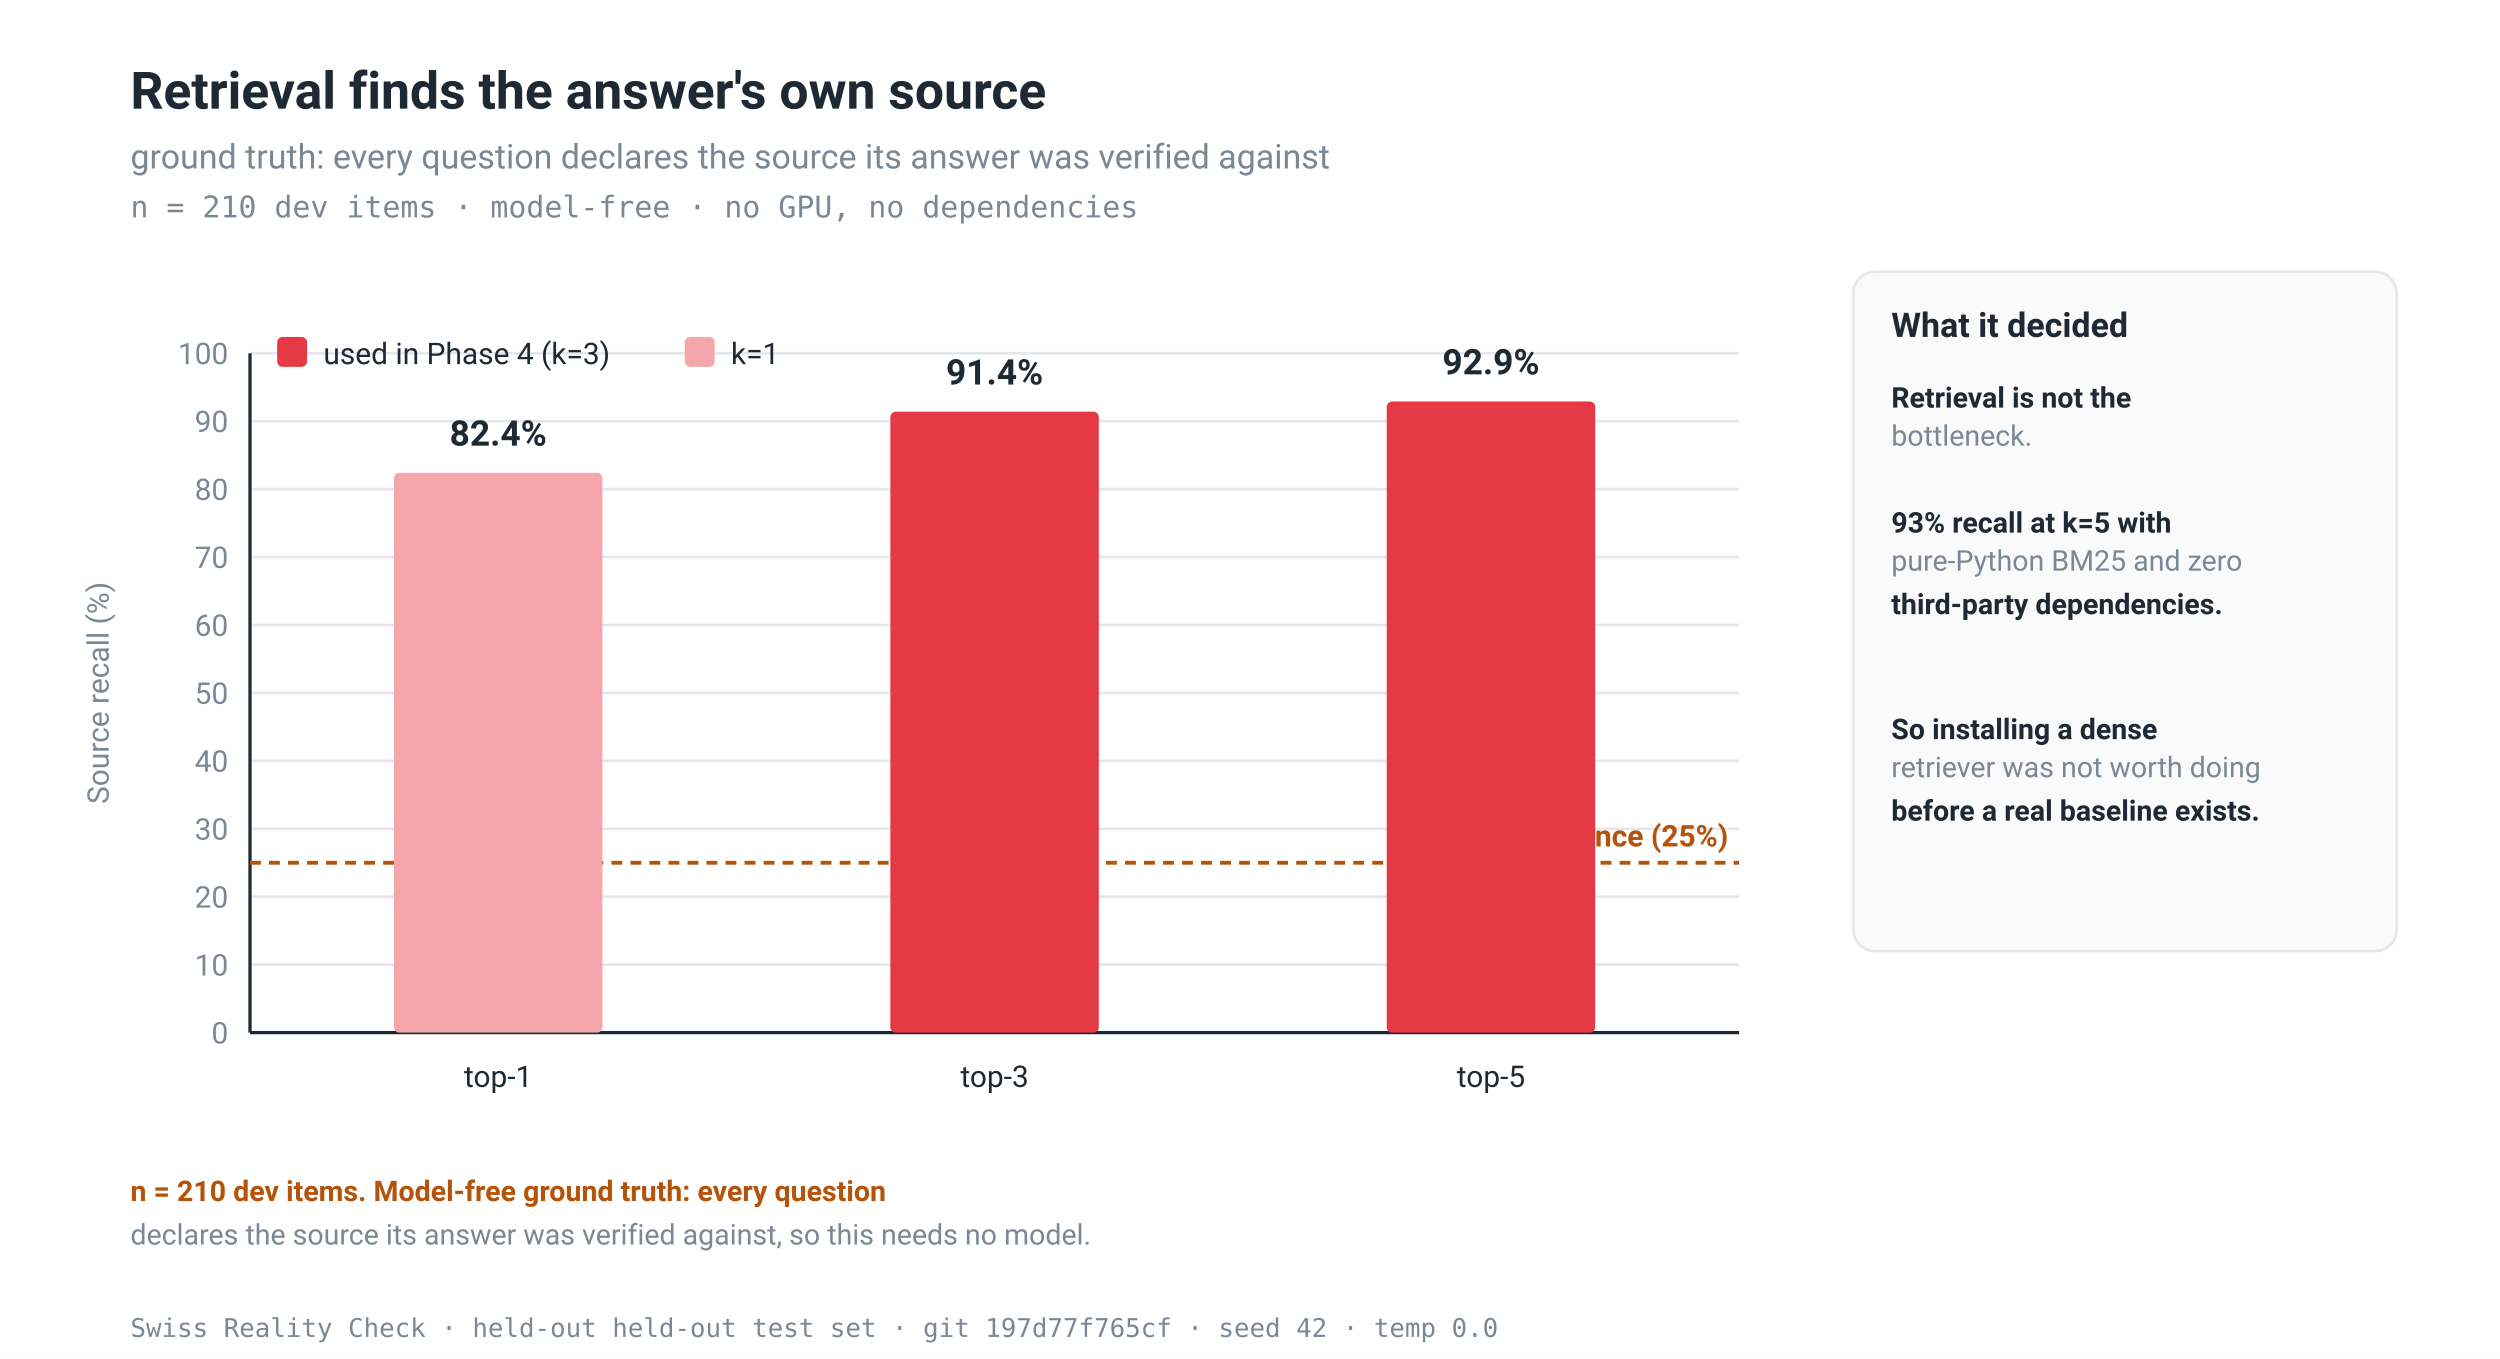
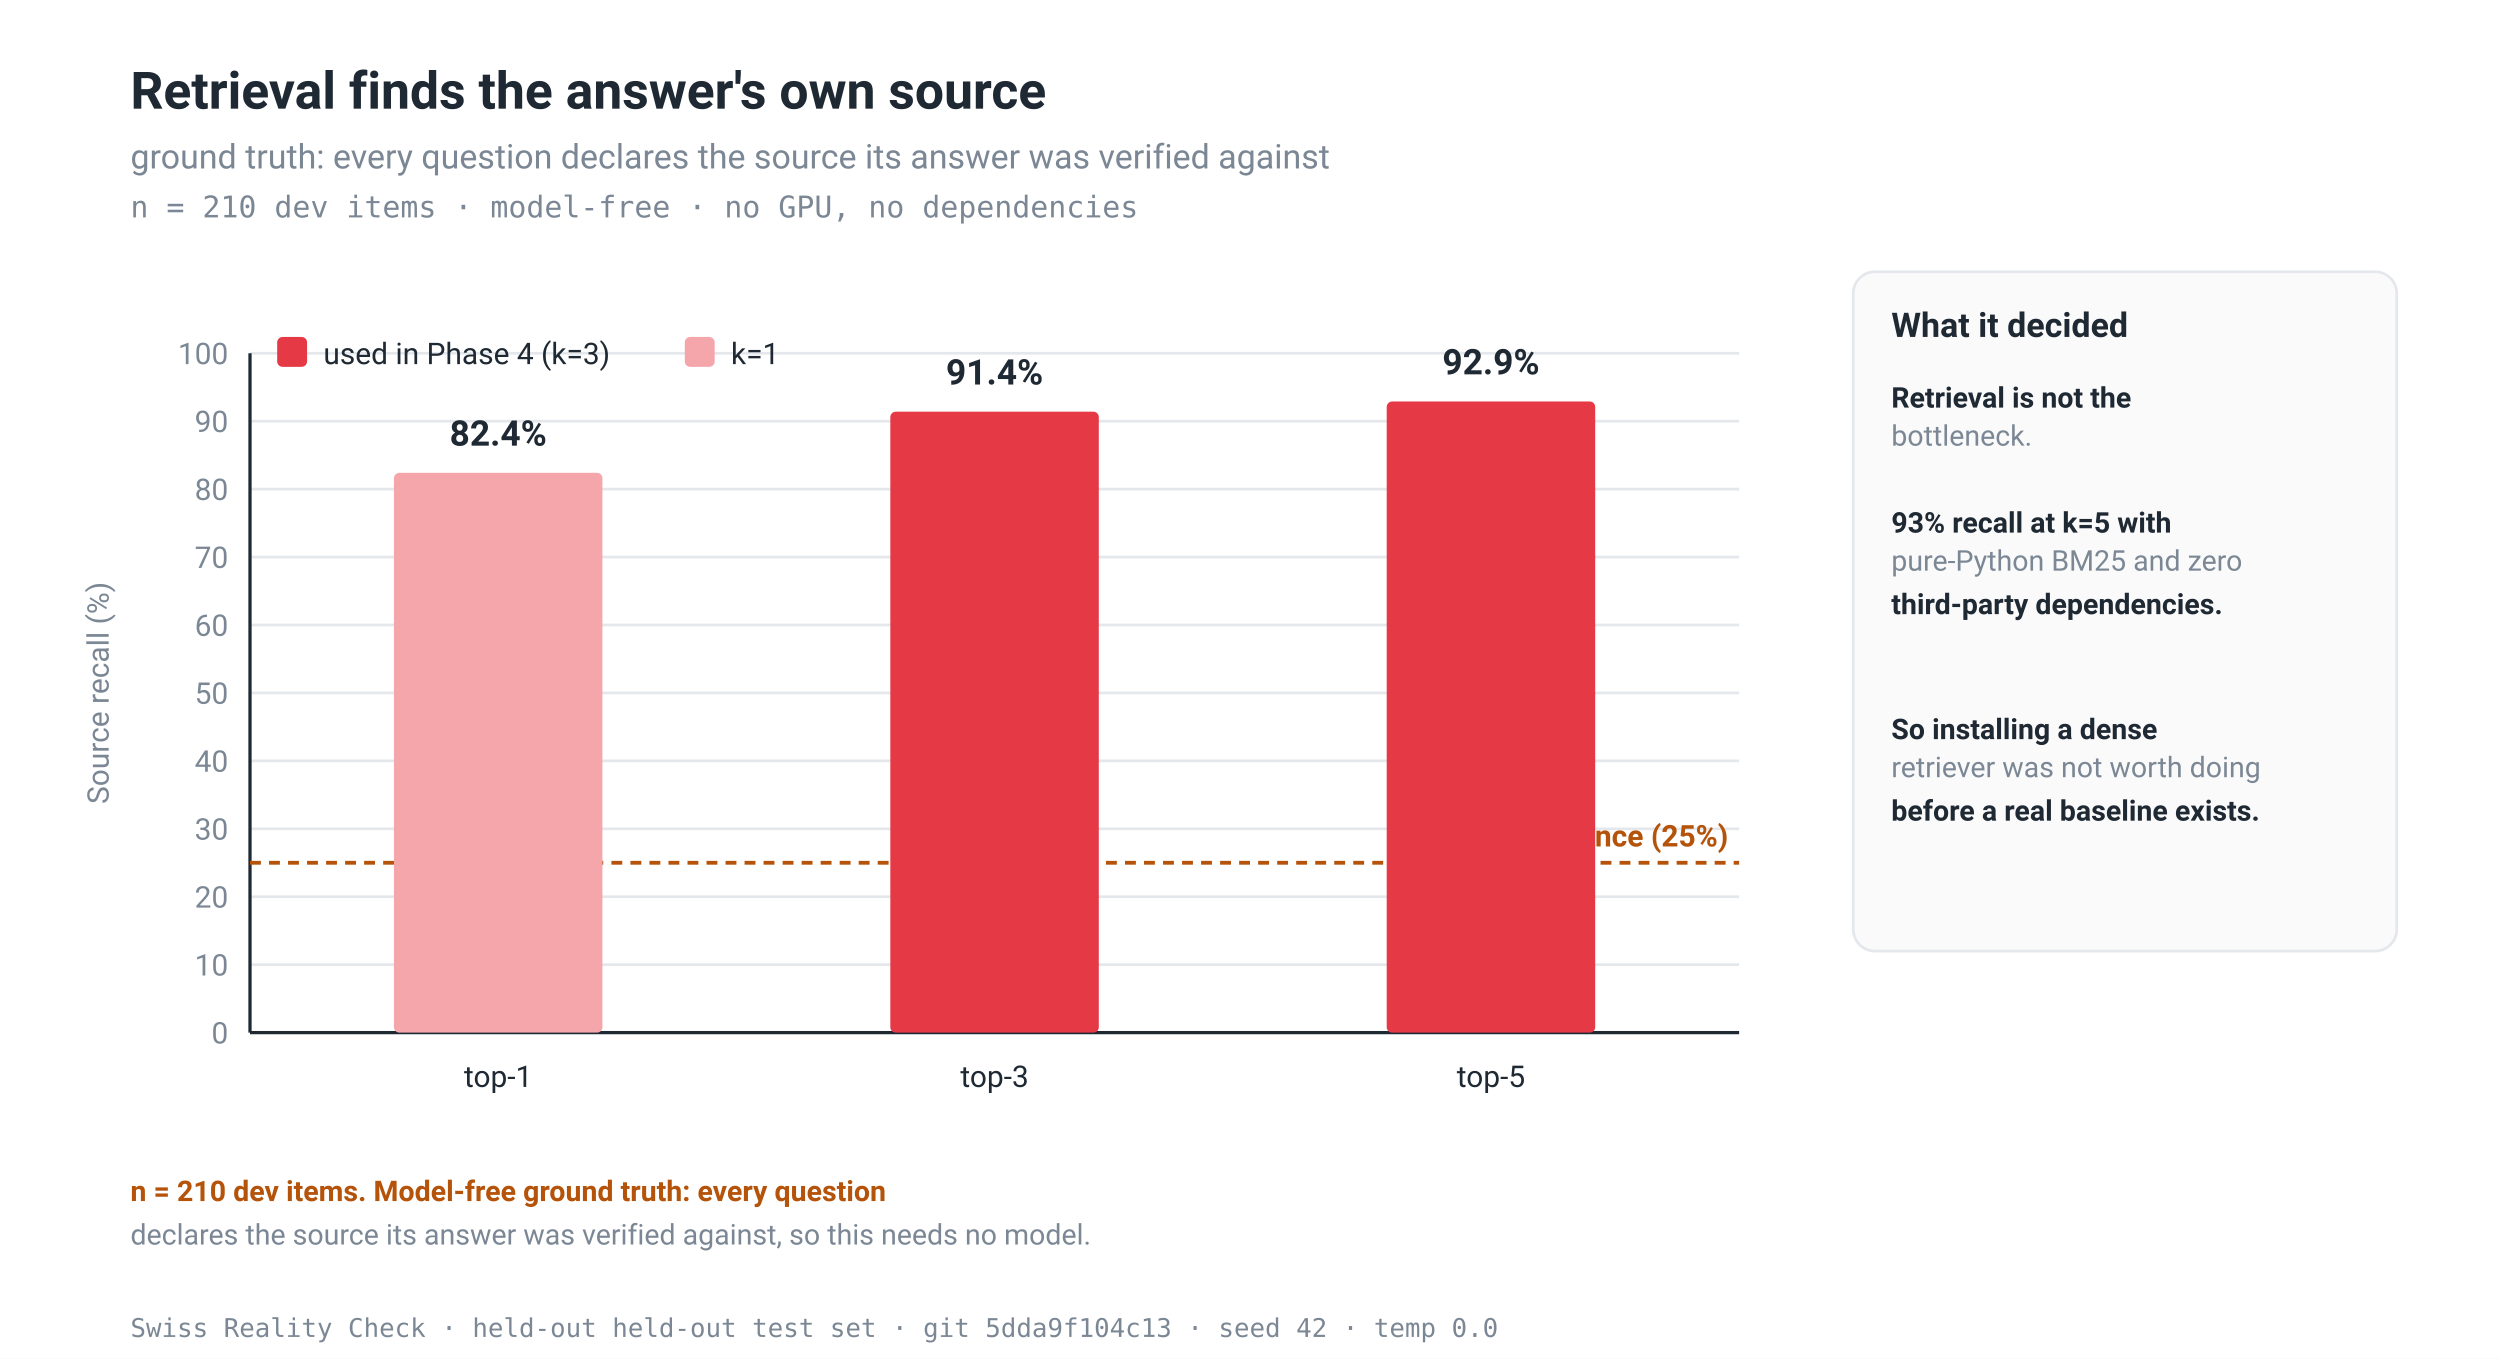
<svg xmlns="http://www.w3.org/2000/svg" width="920" height="500" viewBox="0 0 920 500" role="img" aria-labelledby="t" font-family="ui-sans-serif, -apple-system, 'Segoe UI', Roboto, 'Helvetica Neue', Arial, sans-serif">
  <rect width="920" height="500" fill="#FFFFFF" />
  <text x="48.00" y="40.00" font-family="ui-sans-serif, -apple-system, 'Segoe UI', Roboto, 'Helvetica Neue', Arial, sans-serif" font-size="19" fill="#1F2933" font-weight="bold" text-anchor="start" opacity="1.0" font-style="">Retrieval finds the answer's own source</text>
  <text x="48.00" y="62.00" font-family="ui-sans-serif, -apple-system, 'Segoe UI', Roboto, 'Helvetica Neue', Arial, sans-serif" font-size="12.5" fill="#7B8794" font-weight="normal" text-anchor="start" opacity="1.0" font-style="">ground truth: every question declares the source its answer was verified against</text>
  <text x="48.00" y="80.00" font-family="ui-monospace, SFMono-Regular, Menlo, Consolas, monospace" font-size="11" fill="#7B8794" font-weight="normal" text-anchor="start" opacity="1.0" font-style="">n = 210 dev items · model-free · no GPU, no dependencies</text>
  <line x1="92.00" y1="380.00" x2="640.00" y2="380.00" stroke="#E4E7EB" stroke-width="1" stroke-linecap="butt" />
  <text x="84.00" y="384.00" font-family="ui-sans-serif, -apple-system, 'Segoe UI', Roboto, 'Helvetica Neue', Arial, sans-serif" font-size="11" fill="#7B8794" font-weight="normal" text-anchor="end" opacity="1.0" font-style="">0</text>
  <line x1="92.00" y1="355.00" x2="640.00" y2="355.00" stroke="#E4E7EB" stroke-width="1" stroke-linecap="butt" />
  <text x="84.00" y="359.00" font-family="ui-sans-serif, -apple-system, 'Segoe UI', Roboto, 'Helvetica Neue', Arial, sans-serif" font-size="11" fill="#7B8794" font-weight="normal" text-anchor="end" opacity="1.0" font-style="">10</text>
  <line x1="92.00" y1="330.00" x2="640.00" y2="330.00" stroke="#E4E7EB" stroke-width="1" stroke-linecap="butt" />
  <text x="84.00" y="334.00" font-family="ui-sans-serif, -apple-system, 'Segoe UI', Roboto, 'Helvetica Neue', Arial, sans-serif" font-size="11" fill="#7B8794" font-weight="normal" text-anchor="end" opacity="1.0" font-style="">20</text>
  <line x1="92.00" y1="305.00" x2="640.00" y2="305.00" stroke="#E4E7EB" stroke-width="1" stroke-linecap="butt" />
  <text x="84.00" y="309.00" font-family="ui-sans-serif, -apple-system, 'Segoe UI', Roboto, 'Helvetica Neue', Arial, sans-serif" font-size="11" fill="#7B8794" font-weight="normal" text-anchor="end" opacity="1.0" font-style="">30</text>
  <line x1="92.00" y1="280.00" x2="640.00" y2="280.00" stroke="#E4E7EB" stroke-width="1" stroke-linecap="butt" />
  <text x="84.00" y="284.00" font-family="ui-sans-serif, -apple-system, 'Segoe UI', Roboto, 'Helvetica Neue', Arial, sans-serif" font-size="11" fill="#7B8794" font-weight="normal" text-anchor="end" opacity="1.0" font-style="">40</text>
  <line x1="92.00" y1="255.00" x2="640.00" y2="255.00" stroke="#E4E7EB" stroke-width="1" stroke-linecap="butt" />
  <text x="84.00" y="259.00" font-family="ui-sans-serif, -apple-system, 'Segoe UI', Roboto, 'Helvetica Neue', Arial, sans-serif" font-size="11" fill="#7B8794" font-weight="normal" text-anchor="end" opacity="1.0" font-style="">50</text>
  <line x1="92.00" y1="230.00" x2="640.00" y2="230.00" stroke="#E4E7EB" stroke-width="1" stroke-linecap="butt" />
  <text x="84.00" y="234.00" font-family="ui-sans-serif, -apple-system, 'Segoe UI', Roboto, 'Helvetica Neue', Arial, sans-serif" font-size="11" fill="#7B8794" font-weight="normal" text-anchor="end" opacity="1.0" font-style="">60</text>
  <line x1="92.00" y1="205.00" x2="640.00" y2="205.00" stroke="#E4E7EB" stroke-width="1" stroke-linecap="butt" />
  <text x="84.00" y="209.00" font-family="ui-sans-serif, -apple-system, 'Segoe UI', Roboto, 'Helvetica Neue', Arial, sans-serif" font-size="11" fill="#7B8794" font-weight="normal" text-anchor="end" opacity="1.0" font-style="">70</text>
  <line x1="92.00" y1="180.00" x2="640.00" y2="180.00" stroke="#E4E7EB" stroke-width="1" stroke-linecap="butt" />
  <text x="84.00" y="184.00" font-family="ui-sans-serif, -apple-system, 'Segoe UI', Roboto, 'Helvetica Neue', Arial, sans-serif" font-size="11" fill="#7B8794" font-weight="normal" text-anchor="end" opacity="1.0" font-style="">80</text>
  <line x1="92.00" y1="155.00" x2="640.00" y2="155.00" stroke="#E4E7EB" stroke-width="1" stroke-linecap="butt" />
  <text x="84.00" y="159.00" font-family="ui-sans-serif, -apple-system, 'Segoe UI', Roboto, 'Helvetica Neue', Arial, sans-serif" font-size="11" fill="#7B8794" font-weight="normal" text-anchor="end" opacity="1.0" font-style="">90</text>
  <line x1="92.00" y1="130.00" x2="640.00" y2="130.00" stroke="#E4E7EB" stroke-width="1" stroke-linecap="butt" />
  <text x="84.00" y="134.00" font-family="ui-sans-serif, -apple-system, 'Segoe UI', Roboto, 'Helvetica Neue', Arial, sans-serif" font-size="11" fill="#7B8794" font-weight="normal" text-anchor="end" opacity="1.0" font-style="">100</text>
  <line x1="92.00" y1="130.00" x2="92.00" y2="380.00" stroke="#1F2933" stroke-width="1.2" stroke-linecap="butt" />
  <line x1="92.00" y1="380.00" x2="640.00" y2="380.00" stroke="#1F2933" stroke-width="1.2" stroke-linecap="butt" />
  <text x="40.00" y="255.00" font-family="ui-sans-serif, -apple-system, 'Segoe UI', Roboto, 'Helvetica Neue', Arial, sans-serif" font-size="11" fill="#7B8794" font-weight="normal" text-anchor="middle" transform="rotate(-90 40.00 255.00)">Source recall (%)</text>
  <line x1="92.00" y1="317.50" x2="640.00" y2="317.50" stroke="#B45309" stroke-width="1.4" stroke-linecap="butt" stroke-dasharray="4 3" />
  <text x="636.00" y="311.50" font-family="ui-sans-serif, -apple-system, 'Segoe UI', Roboto, 'Helvetica Neue', Arial, sans-serif" font-size="11" fill="#B45309" font-weight="bold" text-anchor="end" opacity="1.0" font-style="">chance (25%)</text>
  <rect x="144.97" y="174.00" width="76.72" height="206.00" rx="2" fill="#F4A6AB" stroke="none" stroke-width="1.4" opacity="1.0" />
  <text x="183.33" y="164.00" font-family="ui-sans-serif, -apple-system, 'Segoe UI', Roboto, 'Helvetica Neue', Arial, sans-serif" font-size="13" fill="#1F2933" font-weight="bold" text-anchor="middle" opacity="1.0" font-style="">82.4%</text>
  <rect x="327.64" y="151.50" width="76.72" height="228.50" rx="2" fill="#E63946" stroke="none" stroke-width="1.4" opacity="1.0" />
  <text x="366.00" y="141.50" font-family="ui-sans-serif, -apple-system, 'Segoe UI', Roboto, 'Helvetica Neue', Arial, sans-serif" font-size="13" fill="#1F2933" font-weight="bold" text-anchor="middle" opacity="1.0" font-style="">91.4%</text>
  <rect x="510.31" y="147.75" width="76.72" height="232.25" rx="2" fill="#E63946" stroke="none" stroke-width="1.4" opacity="1.0" />
  <text x="548.67" y="137.75" font-family="ui-sans-serif, -apple-system, 'Segoe UI', Roboto, 'Helvetica Neue', Arial, sans-serif" font-size="13" fill="#1F2933" font-weight="bold" text-anchor="middle" opacity="1.0" font-style="">92.9%</text>
  <text x="183.33" y="400.00" font-family="ui-sans-serif, -apple-system, 'Segoe UI', Roboto, 'Helvetica Neue', Arial, sans-serif" font-size="11" fill="#1F2933" font-weight="normal" text-anchor="middle" opacity="1.0" font-style="">top-1</text>
  <text x="366.00" y="400.00" font-family="ui-sans-serif, -apple-system, 'Segoe UI', Roboto, 'Helvetica Neue', Arial, sans-serif" font-size="11" fill="#1F2933" font-weight="normal" text-anchor="middle" opacity="1.0" font-style="">top-3</text>
  <text x="548.67" y="400.00" font-family="ui-sans-serif, -apple-system, 'Segoe UI', Roboto, 'Helvetica Neue', Arial, sans-serif" font-size="11" fill="#1F2933" font-weight="normal" text-anchor="middle" opacity="1.0" font-style="">top-5</text>
  <rect x="102.00" y="124.00" width="11.00" height="11.00" rx="2" fill="#E63946" stroke="none" stroke-width="1" opacity="1.0" />
  <text x="119.00" y="134.00" font-family="ui-sans-serif, -apple-system, 'Segoe UI', Roboto, 'Helvetica Neue', Arial, sans-serif" font-size="11" fill="#1F2933" font-weight="normal" text-anchor="start" opacity="1.0" font-style="">used in Phase 4 (k=3)</text>
  <rect x="252.00" y="124.00" width="11.00" height="11.00" rx="2" fill="#F4A6AB" stroke="none" stroke-width="1" opacity="1.0" />
  <text x="269.00" y="134.00" font-family="ui-sans-serif, -apple-system, 'Segoe UI', Roboto, 'Helvetica Neue', Arial, sans-serif" font-size="11" fill="#1F2933" font-weight="normal" text-anchor="start" opacity="1.0" font-style="">k=1</text>
  <rect x="682.00" y="100.00" width="200.00" height="250.00" rx="8" fill="#FAFAFB" stroke="#E4E7EB" stroke-width="1" opacity="1.0" />
  <text x="696.00" y="124.00" font-family="ui-sans-serif, -apple-system, 'Segoe UI', Roboto, 'Helvetica Neue', Arial, sans-serif" font-size="12.5" fill="#1F2933" font-weight="bold" text-anchor="start" opacity="1.0" font-style="">What it decided</text>
  <text x="696.00" y="150.00" font-family="ui-sans-serif, -apple-system, 'Segoe UI', Roboto, 'Helvetica Neue', Arial, sans-serif" font-size="10.5" fill="#1F2933" font-weight="bold" text-anchor="start" opacity="1.0" font-style="">Retrieval is not the</text>
  <text x="696.00" y="164.00" font-family="ui-sans-serif, -apple-system, 'Segoe UI', Roboto, 'Helvetica Neue', Arial, sans-serif" font-size="10.5" fill="#7B8794" font-weight="normal" text-anchor="start" opacity="1.0" font-style="">bottleneck.</text>
  <text x="696.00" y="196.00" font-family="ui-sans-serif, -apple-system, 'Segoe UI', Roboto, 'Helvetica Neue', Arial, sans-serif" font-size="10.5" fill="#1F2933" font-weight="bold" text-anchor="start" opacity="1.0" font-style="">93% recall at k=5 with</text>
  <text x="696.00" y="210.00" font-family="ui-sans-serif, -apple-system, 'Segoe UI', Roboto, 'Helvetica Neue', Arial, sans-serif" font-size="10.5" fill="#7B8794" font-weight="normal" text-anchor="start" opacity="1.0" font-style="">pure-Python BM25 and zero</text>
  <text x="696.00" y="226.00" font-family="ui-sans-serif, -apple-system, 'Segoe UI', Roboto, 'Helvetica Neue', Arial, sans-serif" font-size="10.5" fill="#1F2933" font-weight="bold" text-anchor="start" opacity="1.0" font-style="">third-party dependencies.</text>
  <text x="696.00" y="272.00" font-family="ui-sans-serif, -apple-system, 'Segoe UI', Roboto, 'Helvetica Neue', Arial, sans-serif" font-size="10.5" fill="#1F2933" font-weight="bold" text-anchor="start" opacity="1.0" font-style="">So installing a dense</text>
  <text x="696.00" y="286.00" font-family="ui-sans-serif, -apple-system, 'Segoe UI', Roboto, 'Helvetica Neue', Arial, sans-serif" font-size="10.5" fill="#7B8794" font-weight="normal" text-anchor="start" opacity="1.0" font-style="">retriever was not worth doing</text>
  <text x="696.00" y="302.00" font-family="ui-sans-serif, -apple-system, 'Segoe UI', Roboto, 'Helvetica Neue', Arial, sans-serif" font-size="10.5" fill="#1F2933" font-weight="bold" text-anchor="start" opacity="1.0" font-style="">before a real baseline exists.</text>
  <text x="48.00" y="442.00" font-family="ui-sans-serif, -apple-system, 'Segoe UI', Roboto, 'Helvetica Neue', Arial, sans-serif" font-size="10.5" fill="#B45309" font-weight="bold" text-anchor="start" opacity="1.0" font-style="">n = 210 dev items. Model-free ground truth: every question</text>
  <text x="48.00" y="458.00" font-family="ui-sans-serif, -apple-system, 'Segoe UI', Roboto, 'Helvetica Neue', Arial, sans-serif" font-size="10.5" fill="#7B8794" font-weight="normal" text-anchor="start" opacity="1.0" font-style="">declares the source its answer was verified against, so this needs no model.</text>
-   <text x="48.00" y="492.00" font-family="ui-monospace, SFMono-Regular, Menlo, Consolas, monospace" font-size="9.5" fill="#7B8794" font-weight="normal" text-anchor="start" opacity="1.0" font-style="">Swiss Reality Check · held-out held-out test set · git 197d77f765cf · seed 42 · temp 0.0</text>
+   <text x="48.00" y="492.00" font-family="ui-monospace, SFMono-Regular, Menlo, Consolas, monospace" font-size="9.5" fill="#7B8794" font-weight="normal" text-anchor="start" opacity="1.0" font-style="">Swiss Reality Check · held-out held-out test set · git 5dda9f104c13 · seed 42 · temp 0.0</text>
</svg>
